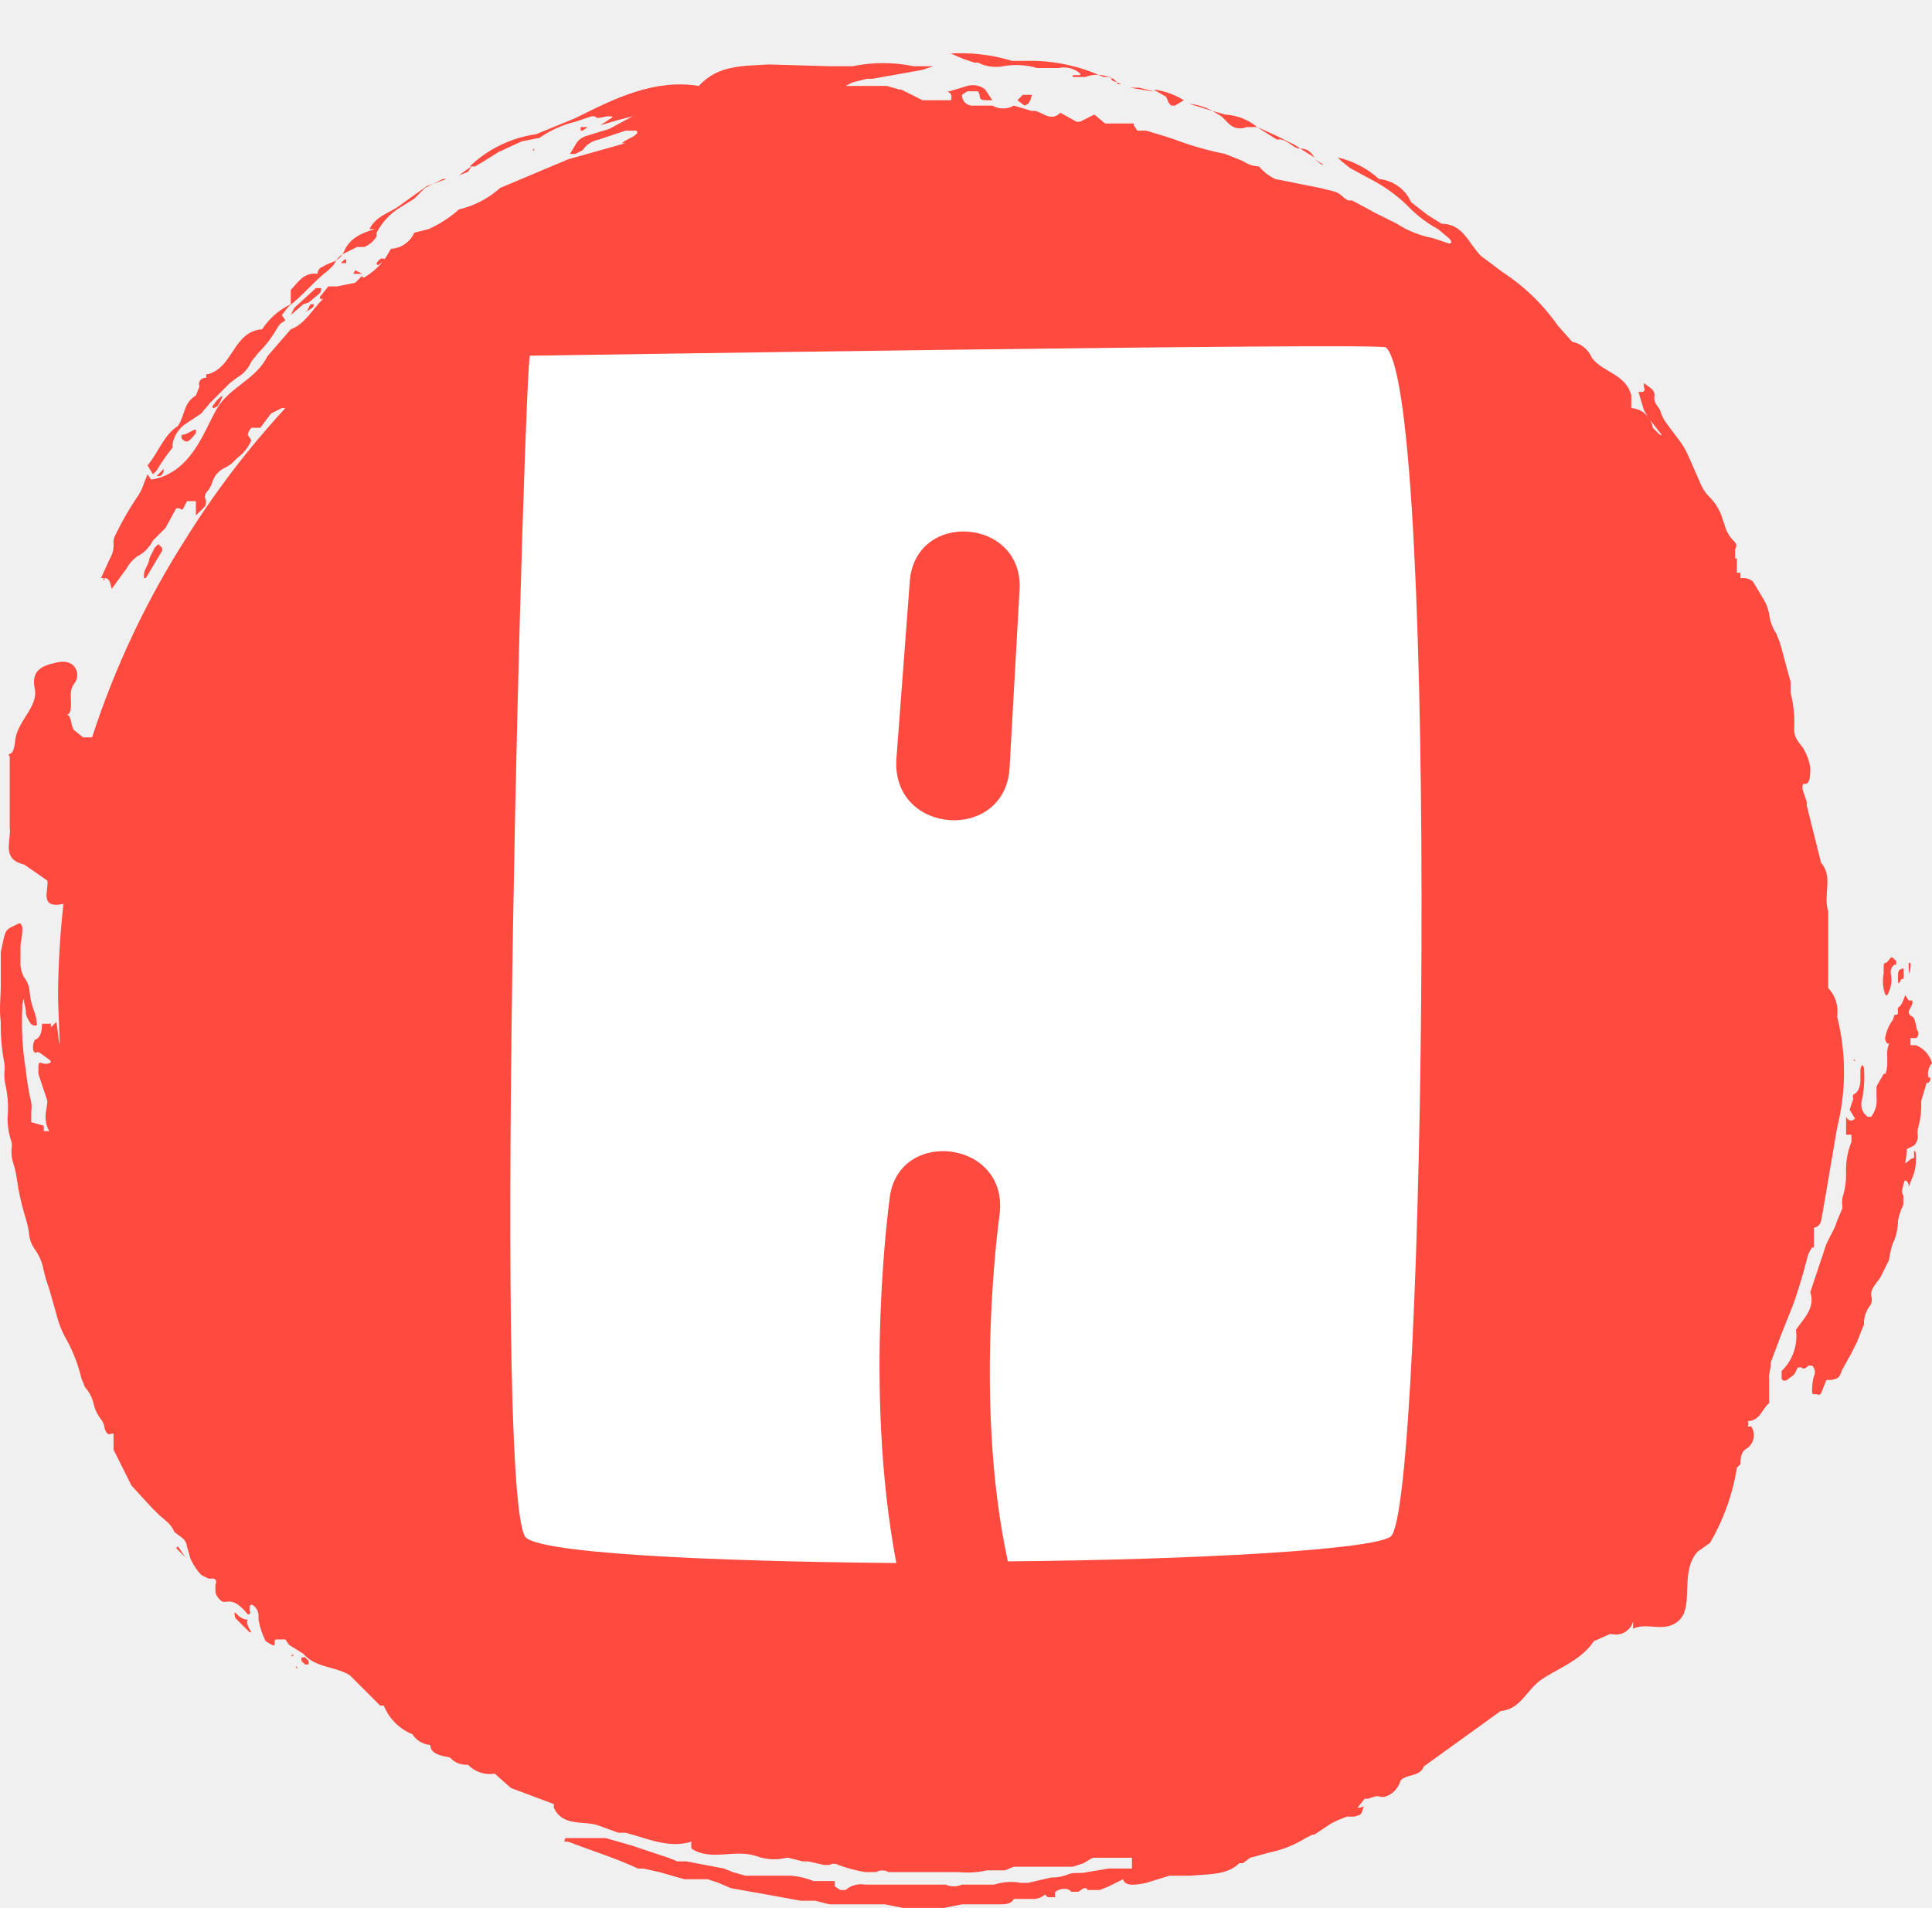
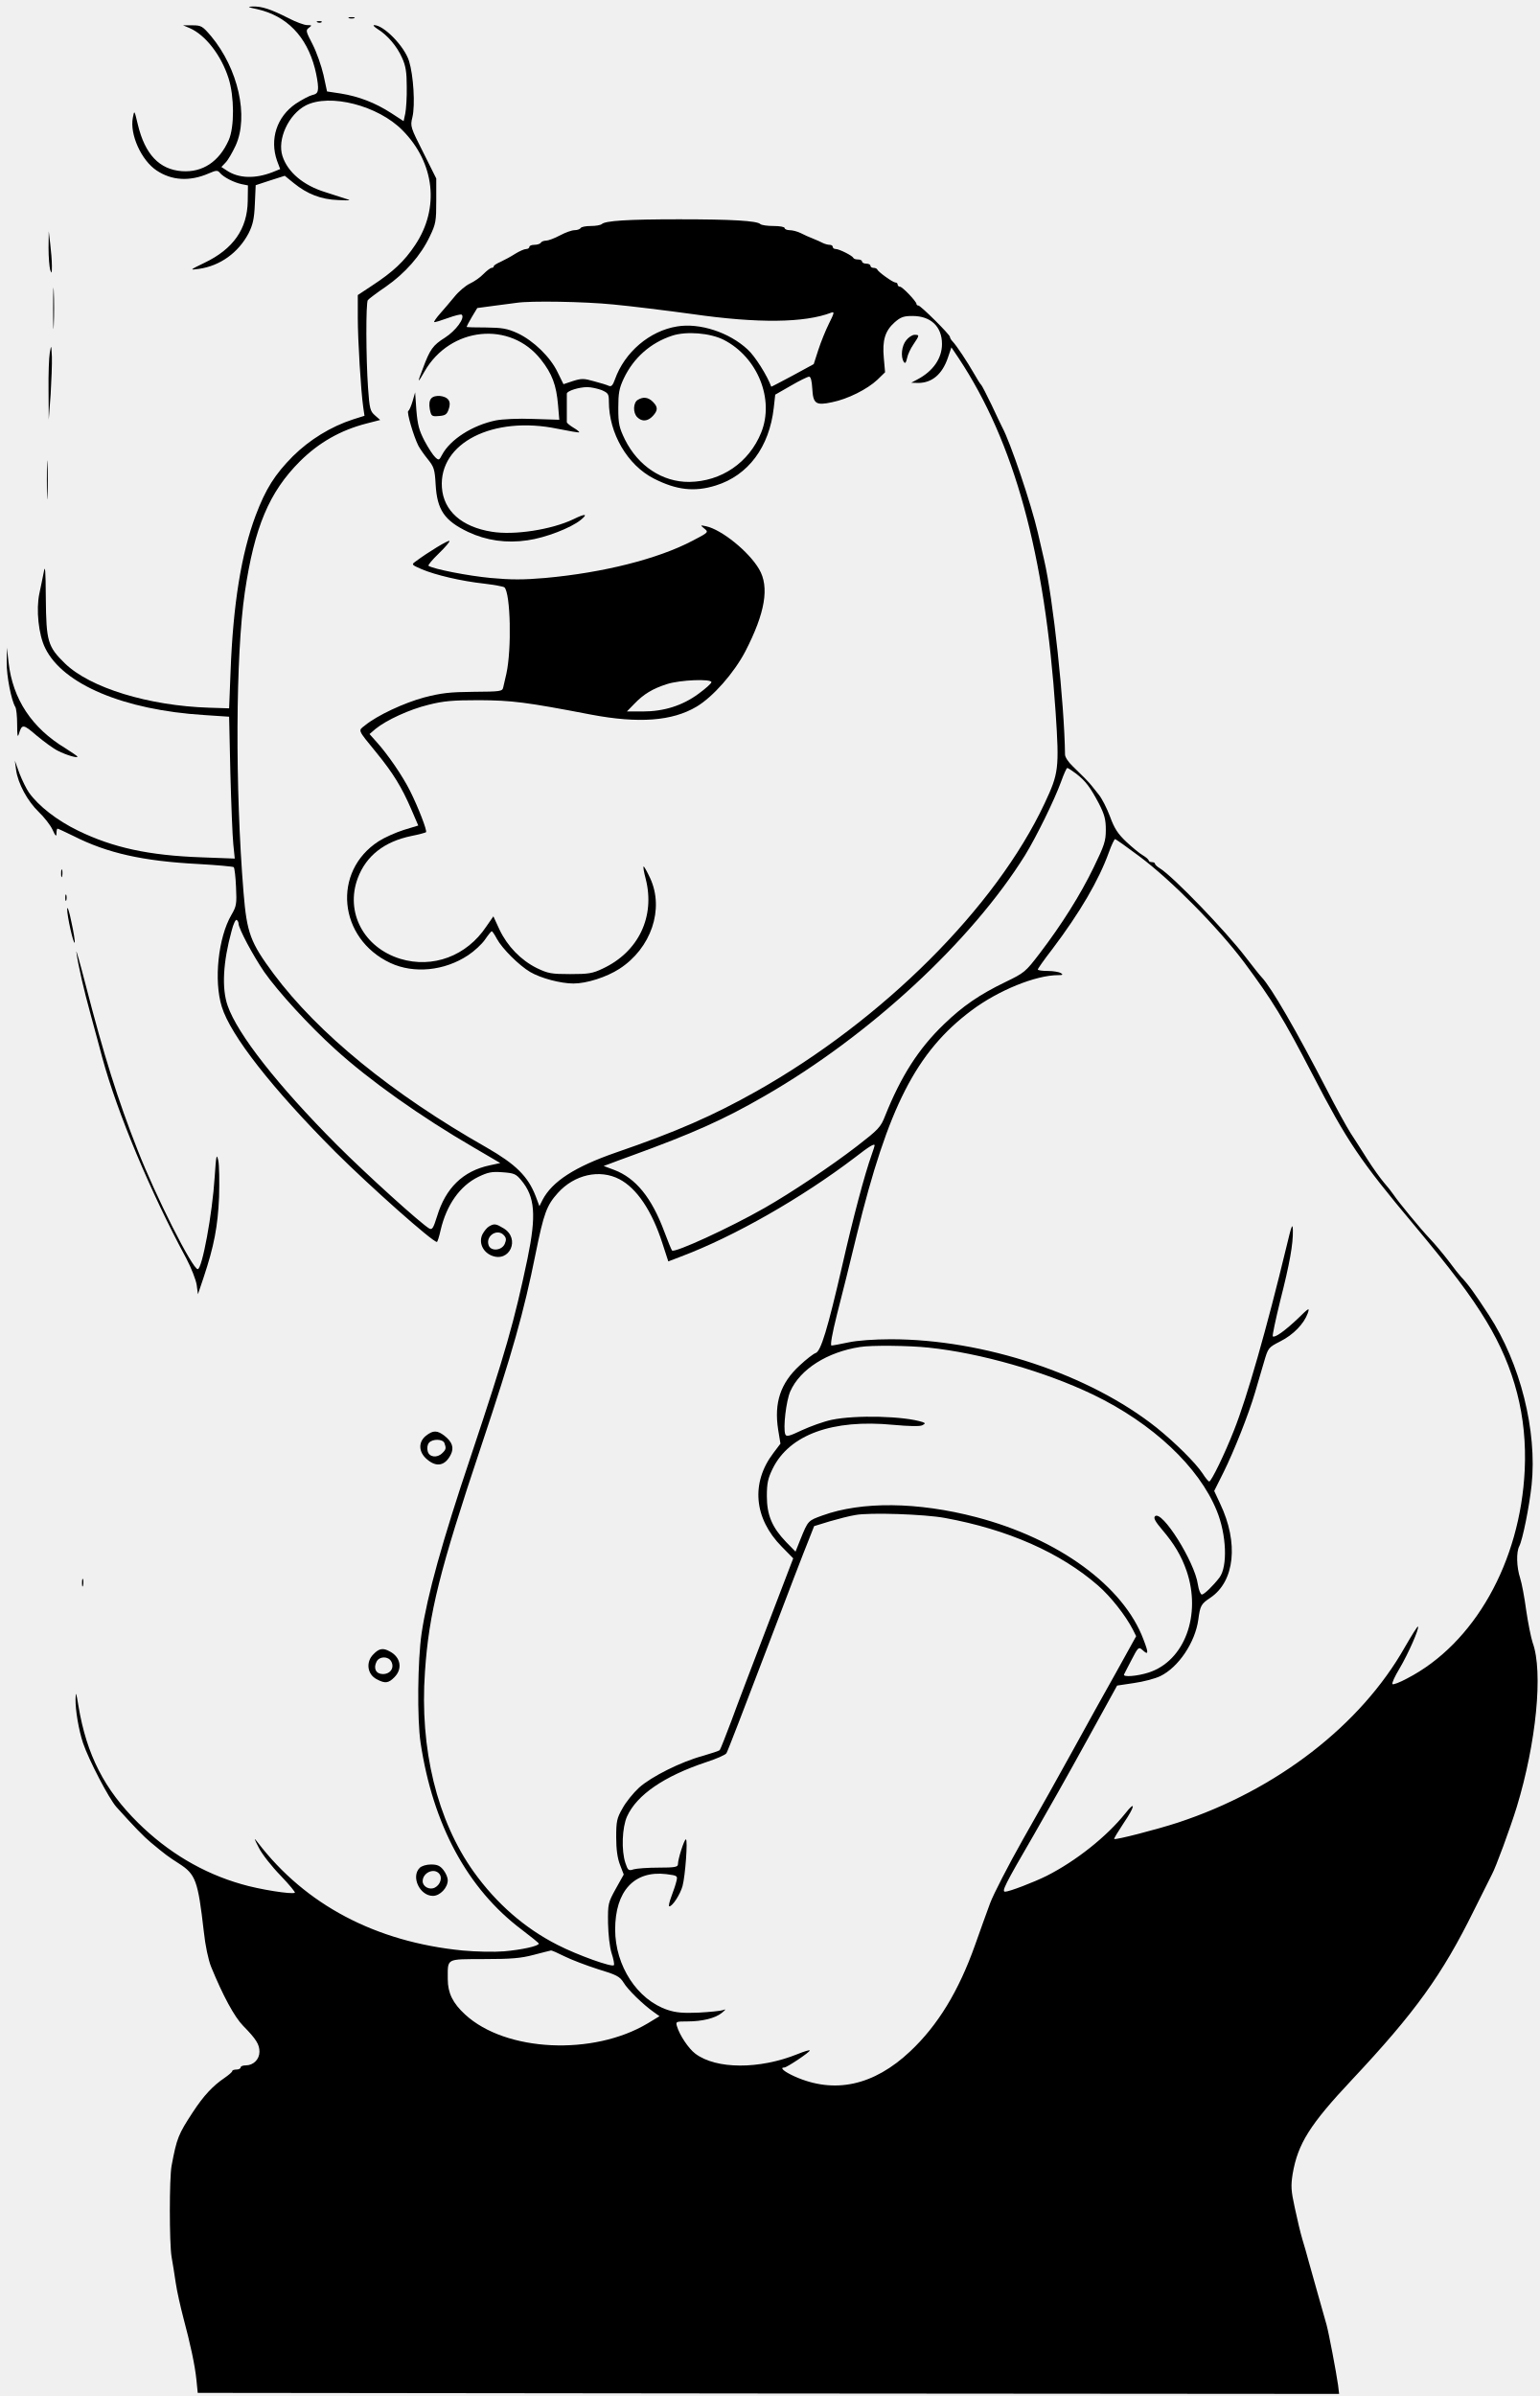
- <svg xmlns="http://www.w3.org/2000/svg" width="308.761" height="304.916" viewBox="0 0 106.008 104.687" class="css-1j8o68f" version="1.1" id="svg23">
-   <defs id="SvgjsDefs2684" />
-   <g id="SvgjsG2685" featurekey="rootContainer" transform="matrix(0.9820593,0,0,0.9820593,-0.05456052,0)" fill="#ff4a3f">
-     <g id="g17">
-       <path d="M19.8 15.3h.5l-.4-.2zm.5.1zm.8-.7c0 .1 0 .1.1.1l.4-.3c-.2-.1-.3-.1-.5.2zm.4-.2zm-4.1 2.3zm-.2.6l.3-.2c.1-.1.1-.2.1-.2h-.2l-.2.4c-.1-.1-.1 0 0 0zm2.2-2.9h-.1l-.2.2h.3zm-2.1 2.4l.6-.5c.1-.1.1-.2.1-.3h-.3l-1.2 1.1-.2.4.7-.6zm-1.1.8z" id="path3" />
-       <path d="M9.7 25v-.2a1.7 1.7 0 0 1 .7-1.1l.9-.6.5-.6.7-.7.4-.4.4-.3a1.9 1.9 0 0 0 .8-.9l.4-.5a5.9 5.9 0 0 0 1-1.3l.2-.3.3-.2-.2-.3.4-.5c.8-.6 1.4-1.4 2.2-2l.3-.3a1.4 1.4 0 0 1 .5-.6l.8-.4h.4a1.4 1.4 0 0 0 .7-.6V13a3.5 3.5 0 0 1 1.3-1.4l.8-.5.2-.2.4-.4 1-.5h.2l-1.1.4-1.4 1c-.6.5-1.4.6-1.8 1.4h.3c-.7.2-1.4.5-1.7 1.2s-.8.6-1.2.9a.4.4 0 0 0-.3.4c-.8-.1-1.1.5-1.5.9v.8a3.9 3.9 0 0 0-1.6 1.4c-1.6.1-1.6 2.1-3 2.5h-.1a.2.2 0 0 0 0 .2c-.3 0-.5.2-.4.5l-.2.5c-.7.4-.6 1.1-1 1.7-.8.5-1.1 1.5-1.7 2.2l.3.5.2-.2a11.6 11.6 0 0 1 .9-1.3zM53.9 3.3l.6.2h.2a2.2 2.2 0 0 0 1.4.2 4.1 4.1 0 0 1 1.9.1h1.2a1.4 1.4 0 0 1 1.2.3.1.1 0 0 1 0 .1H60a.1.1 0 0 0 0 .1h.7a1.8 1.8 0 0 1 1.3 0c.2 0 .1.1.2.2l.5.2h-.2c-.2-.4-.5-.4-.8-.4a9.7 9.7 0 0 0-4.3-.9h-.8A9.8 9.8 0 0 0 53 3h.2zm7.3 3.1zM50.3 4.7zm10.9 1.7h.2-.2zM19 14.7zm32.1-10zm17.6 2.2a.9.9 0 0 0 1 .2h.6a3.1 3.1 0 0 0-1.8-.7l-.7-.2.5.3zm-3.4-1.3c0 .1.1.2.2.3h.2l.5-.3a4.2 4.2 0 0 0-1.7-.6l.7.4zm7.4 2.7l.8.5c-.2-.3-.4-.5-.8-.5z" id="path5" />
-       <path d="M99 76.1l.6-1.6.6-1.5c.2-.5.6-1.8.8-2.6a1.7 1.7 0 0 1 .3-.7h.1v-1.1c.5-.1.4-.6.5-.9l.8-4.7a12.7 12.7 0 0 0 0-6.2 1.9 1.9 0 0 0-.5-1.6v-4.3c-.3-.9.3-1.9-.4-2.7L101 45a.4.4 0 0 0 0-.2l-.2-.6a.5.5 0 0 1 0-.4h.1c.3 0 .3-.5.3-.9a3 3 0 0 0-.4-1.1l-.3-.4a1.1 1.1 0 0 1-.2-.7 6.7 6.7 0 0 0-.2-2v-.6c-.2-.7-.4-1.5-.6-2.2l-.2-.5a2.5 2.5 0 0 1-.4-1.1 2.5 2.5 0 0 0-.3-.8l-.6-1a.8.8 0 0 0-.6-.2h-.1V32h-.2v-.8H97V31a.4.4 0 0 0 0-.1v-.2c.1-.2.1-.3-.1-.5a1.8 1.8 0 0 1-.4-.6l-.2-.6a2.9 2.9 0 0 0-.7-1.2 2.2 2.2 0 0 1-.5-.7l-.7-1.6a4.3 4.3 0 0 0-.6-1l-.6-.8a2.4 2.4 0 0 1-.4-.8l-.2-.3a.6.6 0 0 1-.1-.5.5.5 0 0 0-.2-.4l-.4-.3v.2c.1.2 0 .3-.1.3h-.2l.3 1 .3.5.7.9h-.1l-.2-.2-.2-.2a1.3 1.3 0 0 0-1.2-1.1v-.7c-.3-1.2-1.6-1.3-2.2-2.1a1.5 1.5 0 0 0-1.1-.9l-.8-.9a11.3 11.3 0 0 0-3.1-3l-.8-.6-.4-.3c-.7-.7-1-1.8-2.2-1.8l-.8-.5-.9-.7a2.2 2.2 0 0 0-1.8-1.3 5.1 5.1 0 0 0-2.3-1.2l.2.2.5.4 1.3.7a8.5 8.5 0 0 1 2.1 1.6 6.8 6.8 0 0 0 1.5 1.1l.6.5c.1.1.2.2.1.3H81l-.9-.3a5.6 5.6 0 0 1-2-.8l-1.2-.6-1.3-.7h-.2c-.3-.1-.4-.4-.8-.5l-.8-.2-2.5-.5a2.6 2.6 0 0 1-.9-.7 1.7 1.7 0 0 1-.9-.3l-1-.4a18.1 18.1 0 0 1-2.8-.8l-.6-.2-1-.3h-.5l-.2-.3v-.1h-1.6l-.6-.5-.4.2-.4.2h-.2l-.9-.5c-.6.6-1.1-.2-1.6-.1l-1-.3a1.2 1.2 0 0 1-1.2 0h-1.2a.6.6 0 0 1-.5-.6l.3-.2h.6a.7.7 0 0 1 .1.3c0 .2.2.2.5.2h.2l-.4-.6a1.1 1.1 0 0 0-1-.2l-1 .3H53c.3.2.2.3.2.5h-1.6l-.4-.2-.8-.4h-.1l-.7-.2h-2.3l.4-.2.8-.2h.3l1.7-.3 1.1-.2.6-.2h-1.1a8.4 8.4 0 0 0-3.4 0h-1.3L43 3.6c-1.4.1-2.8 0-3.9 1.2-2.5-.4-4.7.7-6.9 1.8l-2.2.9a6.7 6.7 0 0 0-3.7 1.8h.3l.5-.3.8-.5 1.3-.6 1-.2a6 6 0 0 1 2-.9l.9-.3h.2c.1.2.5 0 .7 0h.2c.1 0 .1.1 0 .1l-.6.4 1-.3.8-.2-1.3.7-1.3.4a1 1 0 0 0-.6.5l-.3.5h.3l.4-.2a1.4 1.4 0 0 1 .9-.6l1.5-.5h.5a.1.1 0 0 1 .1.2c-.2.2-.6.3-.8.5h.2l-3.2.9-3.8 1.6a5.2 5.2 0 0 1-2.3 1.2 6.6 6.6 0 0 1-1.7 1.1l-.8.2a1.5 1.5 0 0 1-1.3.9l-.3.5a3.7 3.7 0 0 1-1.2 1.1h-.1v-.1l-.2.2-.2.2-1 .2h-.5l-.4.5c-.1.1-.1.2 0 .2h.1c-.6.6-1 1.4-1.8 1.7L15 19.9c-.6 1.2-1.8 1.6-2.6 2.6s-1.4 3.9-3.9 4.3l-.2-.3-.2.5a2.7 2.7 0 0 1-.4.8 16.9 16.9 0 0 0-1.2 2.1.8.8 0 0 0-.1.5 1.4 1.4 0 0 1-.2.8l-.5 1.1h.2c.3 0 .3.3.4.6l.8-1.1a2.2 2.2 0 0 1 .6-.7 2 2 0 0 0 .9-.9l.3-.3.4-.4.6-1.1h.2c.1.1.1.1.2 0l.2-.4h.5v.8l.5-.5a.5.5 0 0 0 0-.5.4.4 0 0 1 .1-.3 1.5 1.5 0 0 0 .3-.5 1.3 1.3 0 0 1 .8-.9l.3-.2.3-.3a2.4 2.4 0 0 0 .8-1l-.2-.3c0-.1.1-.3.2-.4h.5l.6-.8.6-.3h.2a48.8 48.8 0 0 0-5.5 7.2h-.1.1a48.4 48.4 0 0 0-5.3 11.2h-.5l-.5-.4c-.2-.2-.1-.7-.4-.9h.1c.3-.5-.1-1.2.3-1.7s.1-1.4-.9-1.2-1.5.5-1.3 1.5-1 1.8-1.1 2.9-.5.5-.3.9v3.9c.1.8-.5 1.8.8 2.1l1.3.9c.1.5-.5 1.6.9 1.3a49.2 49.2 0 0 0-.3 5c0 1.1.1 2.2.1 3.3v-.4c-.1-.4-.1-.8-.2-1.3l-.3.3v-.2h-.5c0 .5-.1.8-.4.9a.9.9 0 0 0-.1.5c0 .1.1.3.2.2s.4.2.7.4-.2.3-.4.2-.2.1-.2.3v.3l.5 1.5c0 .3-.1.6-.1.9a1.7 1.7 0 0 0 .2.8h-.3v-.3l-.7-.2v-.6a1.5 1.5 0 0 0 0-.5 14.6 14.6 0 0 1-.3-1.8 16.6 16.6 0 0 1-.2-3.5.9.9 0 0 1 .1-.5v.2a2.9 2.9 0 0 1 .1.5.8.8 0 0 0 .1.4c.1.2.2.4.4.4s.1-.1.1-.2a2.1 2.1 0 0 0-.1-.5 4.2 4.2 0 0 1-.3-1.3 1.5 1.5 0 0 0-.3-.7 1.6 1.6 0 0 1-.2-.9v-.8c0-.3.1-.6.1-.9a.5.5 0 0 0-.1-.4h-.1c-.8.4-.7.2-1 1.6V55c0 .7-.1 1.4 0 2.1a10.8 10.8 0 0 0 .2 2.3 1.8 1.8 0 0 1 0 .5 3.1 3.1 0 0 0 .1.9 5.9 5.9 0 0 1 .1 1.3 3.9 3.9 0 0 0 .2 1.7 1.2 1.2 0 0 1 0 .4 2.1 2.1 0 0 0 .1.8 4.9 4.9 0 0 1 .2.9 14 14 0 0 0 .5 2.2 5 5 0 0 1 .2 1 1.7 1.7 0 0 0 .3.7 2.9 2.9 0 0 1 .5 1.2 8.5 8.5 0 0 0 .3 1l.4 1.4a5.4 5.4 0 0 0 .6 1.5 8.5 8.5 0 0 1 .8 2.1l.2.5a2.1 2.1 0 0 1 .5 1 2.1 2.1 0 0 0 .4.8 1 1 0 0 1 .2.5c.1.3.2.4.4.3h.1v.9l.5 1 .5 1 1.1 1.2.4.4c.3.3.7.5.9 1l.4.3a.7.7 0 0 1 .3.5l.2.7a3.3 3.3 0 0 0 .6.9l.4.2h.3a.2.2 0 0 1 .1.3 2.5 2.5 0 0 0 0 .5.9.9 0 0 0 .4.5h.2c.4-.1.8.2 1.2.7h.1c0-.1.1-.1 0-.2v-.2c0-.1.1-.2.2-.1a.7.7 0 0 1 .3.6v.2a4.3 4.3 0 0 0 .4 1.2c.5.3.5.3.5.1s0-.2.2-.2h.4l.2.3.8.5c.7.8 1.8.7 2.6 1.2l1.7 1.7h.2a2.9 2.9 0 0 0 1.6 1.6 1.3 1.3 0 0 0 1 .6c0 .5.6.6 1.1.7a1.2 1.2 0 0 0 .8.4h.2a1.7 1.7 0 0 0 1.5.5l.9.8 2.4.9v.2c.5 1.1 1.7.7 2.5 1l1.1.4h.4c1.2.3 2.4.9 3.7.5a.7.7 0 0 0 0 .4c1.1.7 2.4 0 3.6.4a2.9 2.9 0 0 0 1.7.1h.1l.8.2h.3l.9.2h.3a.5.5 0 0 1 .5 0 7.9 7.9 0 0 0 1.5.4h.6a.7.7 0 0 1 .7 0h3.9a5 5 0 0 0 1.6-.1h1l.5-.2H60l.6-.2.5-.3h2.2v.6H62l-1.2.2c-.4.1-.7 0-1 .1a2.4 2.4 0 0 1-1 .2l-1.3.3h-.4a3.1 3.1 0 0 0-1.5.1h-1.8a1.1 1.1 0 0 1-.9 0h-4.5a1.3 1.3 0 0 0-1.1.3H47l-.3-.2v-.3h-1.2a4.1 4.1 0 0 0-1.3-.3h-2.5l-.7-.2-.5-.2-2.1-.4h-.5l-.5-.2-2.1-.7-1.4-.4h-2.2c-.1 0-.1.1-.1.2h.2c1.3.5 2.6.9 3.9 1.5h.3l.9.2 1.4.4h1.3l.6.2.7.3 1.7.3 1.1.2 1.1.2h.8l.8.2h3.1l1 .2h2.3l1-.2H56c.4 0 .6-.1.7-.3h1a1 1 0 0 0 .8-.3c-.1.1 0 .1.1.2h.4v-.2c0-.1 0-.1.2-.2s.6-.1.7.1h.4l.3-.2c.2 0 .2 0 .2.1h.7l.5-.2.8-.4c.1.3.4.4 1.3.2l1.3-.4h1.2c.9-.1 2 0 2.7-.7h.2l.4-.3 1.1-.3a6.1 6.1 0 0 0 2-.8l.4-.2h.1l.9-.6.4-.2.5-.2h.4c.4-.1.4-.1.5-.4s0-.1-.2-.1h-.1l.4-.5h.2c.3-.1.5-.2.7-.1h.2a1.3 1.3 0 0 0 .9-.9c.3-.4 1.1-.2 1.3-.8l4.3-3.1c1.1-.1 1.4-1.1 2.2-1.7s2.3-1.1 3-2.2l.9-.4h.1a1 1 0 0 0 1.2-.7v.4c.8-.4 1.8.3 2.6-.5s0-2.7 1-3.8l.7-.5a12.1 12.1 0 0 0 1.5-4.2l.2-.2c0-.3 0-.7.4-.9a.9.9 0 0 0 .2-1.2h-.2a.3.3 0 0 0 0-.3c.7 0 .8-.7 1.2-1V77a.5.5 0 0 1 0-.2 3.8 3.8 0 0 0 .1-.7zM5.9 32.2z" id="path7" />
-       <path d="M26.4 9.3l-.3.2-.4.3.5-.2zm6.1-2h.1l.3-.2h-.4zm-2.6 1l-.1.1h.1v-.1zm-1.5 1.4zm1.3-.2zm-6.3 3.1zM9.2 26.2l-.4.4H9a.4.4 0 0 0 .2-.4zm3-3.5a2.1 2.1 0 0 0 .3-.6 1.5 1.5 0 0 0-.5.5c-.1.1-.1.2 0 .2zM11 24.2V24c-.2 0-.5.3-.8.3v.2c.3.3.4.2.8-.3zm3 66.2zM73.9 9.2h.1l-.5-.3zm-2.5-1.4c.5-.1.8.4 1.2.5h.1l-.3-.2-1-.5-1.1-.5.3.2zM52.8 3.1zm11.7 2h-.1l-1.2-.2h.5zm2 .7l1.3.4a3.3 3.3 0 0 0-1.3-.4zm-9 0a1 1 0 0 0 .2-.5h-.5l-.3.3.4.3zm9 1.6zM49.9 4.2zm2.9.7zM48.5 4zm13.8 2.1a.5.5 0 0 0 0 .1zm44.8 52.3h-.3V58h.3c.1 0 .2-.3.1-.4s-.1-.7-.3-.8a.3.3 0 0 1-.2-.3l.2-.4a.4.4 0 0 0 0-.2h-.2l-.2-.3c-.1.3-.2.6-.4.7a.5.5 0 0 0 0 .2c0 .1 0 .2-.1.2h-.1a1.1 1.1 0 0 1-.1.3 2.3 2.3 0 0 0-.4.9.4.4 0 0 0 .1.4h.1a1.7 1.7 0 0 0-.1.8v.4a1.8 1.8 0 0 1-.1.5h-.1l-.4.7v.6a1.5 1.5 0 0 1-.3 1.1h-.2l-.2-.2a.9.9 0 0 1-.1-.8 6.5 6.5 0 0 0 .1-1.7c0-.1-.1-.2-.1-.2a.5.5 0 0 0-.1.3v.6c0 .2-.1.6-.3.7s-.1.2-.1.3l-.2.6.3.5c-.2.2-.4.1-.5-.1v1h.3v.4a4.2 4.2 0 0 0-.3 1.4 3.3 3.3 0 0 0 0 .4 4 4 0 0 1-.2 1.3 2 2 0 0 0 0 .6l-.3.7a3.2 3.2 0 0 1-.3.7l-.3.6-.9 2.7c.3.9-.4 1.5-.8 2.1a2.7 2.7 0 0 1-.8 2.3v.4c0 .1.1.2.3.1l.4-.3.2-.4h.2c.1.1.2.1.4-.1h.2a.5.5 0 0 1 .1.6 2.9 2.9 0 0 0-.1.8c0 .1 0 .2.1.2h.2c.1.1.2 0 .3-.3l.2-.5h.3c.4-.1.4-.1.6-.6l.5-.9.3-.6.4-1a1.6 1.6 0 0 1 .3-1 .6.6 0 0 0 .1-.6c0-.2 0-.3.2-.6l.3-.4.5-1a4.7 4.7 0 0 1 .2-.9 3 3 0 0 0 .3-1.3 3.8 3.8 0 0 1 .3-.9v-.5c-.1-.2-.1-.2 0-.6s.1-.2.2-.2a.4.4 0 0 1 .1.3l.2-.5a2.3 2.3 0 0 0 .2-.9v-.3c0-.1 0-.3-.1-.3v.4c-.2 0-.3.2-.5.3a6.4 6.4 0 0 0 .1-.8l.4-.2a.7.7 0 0 0 .2-.6 1.4 1.4 0 0 1 0-.3 4.8 4.8 0 0 0 .2-1.4v-.2l.3-1h.1a.3.3 0 0 0 .1-.3h-.1a.9.9 0 0 1 .2-.8 1.5 1.5 0 0 0-.9-1zm-1.2 7.8zm-.2-9.9zm0 0zM9.1 30.8a.3.3 0 0 0 0-.2l-.2-.2-.2.2-.3.6c0 .3-.3.6-.3.9v.2h.1zm96.3 24.8h.1a1.7 1.7 0 0 0 .2-1.2.5.5 0 0 1 .2-.5h.1v-.2l-.2-.2h-.1c-.1.1-.2.3-.3.3s-.1.1-.1.3v.3a2.2 2.2 0 0 0 .1 1.2zM13.2 90.1c-.1 0 0 .2 0 .3l.8.8h.1c-.2-.3-.3-.6-.2-.7a.9.9 0 0 1-.5-.2zm.8.3zm92.3-35.7h.1a2 2 0 0 0 0-.6c-.3.1-.3.1-.3.6s.1.1.2 0z" id="path9" />
-       <path d="M106.7 62a.6.6 0 0 0 .1-.5c0-.1-.1-.2-.1-.1h-.2v.2c0 .4.1.5.2.4zm.1-8.2h-.1v.6a1 1 0 0 0 .1-.6zM17.1 92.6h-.2v.2l.2.2h.2v-.2zm86.6-33.3c0-.1 0-.1-.1-.1zM9.9 86.5l.5.5-.4-.6z" id="path11" />
-       <circle cx="10.5" cy="87.1" transform="rotate(-24.8 10.4 87.159)" id="circle13" />
-       <path d="M9.7 30.1h-.1v.2-.2h.1zm83.2-6.6l-.2-.3h-.1zm-14.7 77.1zM5.9 32.2zm-.1.2a.3.3 0 0 0 .1-.2v.2zm1.9-4.9zM61.5 2.4zm42.8 58.2v.1-.1zM16.4 92.5h-.1c.1.1.2 0 .1-.1zm.2.7h.1l-.1-.1v.1zm73.9-71.3zm15.2 34.4zM14.6 91.7zm92.1-37zm-.8 11.4zM34.6 0z" id="path15" />
-     </g>
-   </g>
-   <g id="SvgjsG2686" featurekey="nameFeature-0" transform="matrix(2.284354,0,0,2.284354,27.98006,-5.60952)" fill="#ffffff">
-     <path d="M9.6 16.48 l-0.32 4.24 c-0.08 1.8 2.6 1.96 2.72 0.2 l0.24 -4.28 c0.12 -1.76 -2.56 -1.96 -2.64 -0.16 z M0.48 11 l0 0 c0.04 0 20.48 -0.32 20.56 -0.2 c1.28 1.12 0.96 27.8 0.12 28.56 c-0.4 0.32 -4.64 0.56 -9.2 0.6 c-0.84 -3.84 -0.2 -8.32 -0.2 -8.32 c0.24 -1.8 -2.44 -2.12 -2.64 -0.4 c0 0.04 -0.64 4.52 0.16 8.76 c-4.56 -0.04 -8.68 -0.24 -8.92 -0.64 c-0.8 -1.44 0 -28.28 0.12 -28.36 z" id="path20" />
+ <svg xmlns="http://www.w3.org/2000/svg" version="1.0" width="736pt" height="1145pt" viewBox="0 0 736 1145" preserveAspectRatio="xMidYMid meet">
+   <g transform="translate(0,1145) scale(0.1,-0.1)" fill="#000000" stroke="none">
+     <path d="M1230 11406 c140 -32 235 -129 275 -283 8 -31 15 -72 15 -89 0 -26 -5 -33 -27 -38 -16 -4 -51 -23 -80 -42 -90 -62 -125 -169 -89 -272 l15 -40 -37 -15 c-83 -32 -161 -30 -218 8 l-26 17 20 21 c12 12 33 49 48 81 64 140 12 368 -117 523 -41 48 -47 52 -89 52 l-45 0 31 -13 c76 -33 151 -130 186 -239 28 -87 29 -234 1 -297 -46 -103 -125 -155 -224 -148 -107 8 -176 80 -210 222 -17 71 -17 71 -24 34 -16 -80 41 -205 114 -253 72 -48 158 -53 248 -14 37 16 43 16 54 3 16 -20 66 -46 104 -54 l30 -6 -1 -75 c-2 -133 -69 -229 -207 -295 -72 -35 -72 -35 -27 -29 101 14 189 77 238 170 20 40 27 68 30 140 l4 90 70 23 69 22 43 -35 c64 -52 130 -78 211 -81 63 -3 66 -2 35 7 -19 6 -63 20 -96 31 -104 32 -179 95 -204 172 -26 80 29 199 111 242 115 59 346 0 463 -119 154 -156 178 -372 60 -548 -51 -77 -105 -128 -206 -194 l-68 -45 0 -108 c0 -108 15 -352 26 -428 l6 -41 -54 -17 c-108 -35 -209 -98 -288 -176 -87 -88 -130 -156 -178 -283 -69 -184 -108 -426 -120 -744 l-7 -178 -95 3 c-289 9 -570 95 -690 212 -82 80 -89 105 -91 310 -1 138 -3 165 -10 125 -5 -27 -15 -73 -21 -102 -16 -76 -4 -196 28 -260 84 -173 376 -296 759 -320 l120 -8 6 -270 c4 -148 10 -301 14 -339 l7 -69 -159 6 c-252 9 -422 46 -589 127 -101 49 -190 118 -236 183 -12 17 -32 58 -45 91 l-22 61 6 -45 c9 -64 54 -148 108 -200 26 -25 56 -63 66 -85 14 -31 19 -35 19 -17 0 12 2 22 5 22 3 0 37 -16 76 -35 162 -82 331 -120 598 -134 89 -5 165 -12 168 -15 4 -4 9 -46 11 -95 4 -81 2 -92 -22 -133 -63 -108 -85 -314 -46 -439 42 -137 241 -391 544 -695 167 -166 463 -429 484 -429 3 0 11 26 18 57 28 120 92 211 180 254 46 22 64 26 116 22 55 -4 64 -8 89 -38 66 -79 73 -167 30 -375 -63 -300 -104 -445 -271 -945 -137 -407 -208 -664 -235 -845 -19 -129 -22 -408 -5 -523 59 -392 224 -698 483 -893 45 -34 82 -64 82 -67 0 -12 -84 -30 -166 -37 -47 -4 -134 -2 -199 4 -414 41 -750 218 -978 516 -20 26 -19 22 5 -25 15 -30 62 -90 104 -133 41 -43 72 -80 68 -82 -14 -9 -171 16 -255 41 -185 53 -351 152 -494 293 -161 159 -246 325 -285 558 -11 67 -13 72 -14 34 -1 -53 15 -148 36 -211 28 -82 123 -264 159 -305 82 -91 131 -142 165 -170 71 -59 82 -67 135 -101 79 -51 90 -80 118 -324 7 -67 22 -137 35 -169 56 -137 111 -239 153 -282 63 -64 78 -89 78 -124 0 -36 -29 -65 -65 -65 -14 0 -25 -4 -25 -10 0 -5 -9 -10 -20 -10 -11 0 -20 -3 -20 -7 0 -5 -17 -19 -37 -33 -56 -38 -99 -84 -151 -163 -70 -107 -77 -124 -102 -257 -11 -58 -11 -369 0 -435 5 -27 14 -84 20 -125 6 -41 23 -115 36 -165 33 -123 56 -228 63 -300 l6 -60 2728 -3 2727 -2 -5 42 c-9 63 -44 248 -55 288 -5 19 -24 85 -41 145 -17 61 -37 133 -45 160 -7 28 -21 75 -30 105 -9 30 -25 98 -36 150 -18 82 -19 104 -10 162 25 144 82 235 283 449 303 323 431 501 583 809 42 85 81 163 86 172 18 32 88 222 119 323 93 305 127 646 76 785 -8 24 -22 94 -31 155 -8 60 -21 130 -29 154 -17 52 -19 124 -4 152 16 31 48 189 59 293 27 258 -54 581 -204 811 -70 107 -97 145 -133 183 -7 7 -34 41 -59 75 -26 34 -66 82 -90 107 -47 50 -150 175 -174 211 -8 12 -29 39 -46 58 -17 20 -53 70 -79 111 -26 41 -62 98 -80 125 -18 28 -70 122 -115 210 -147 284 -263 485 -311 536 -8 8 -41 50 -75 94 -96 126 -348 387 -410 425 -13 8 -24 18 -24 22 0 5 -7 8 -15 8 -8 0 -15 4 -15 8 0 4 -12 15 -27 24 -16 9 -51 38 -80 65 -40 38 -57 63 -78 121 -15 40 -39 87 -54 105 -14 18 -30 38 -36 45 -13 16 -43 47 -89 91 -20 19 -36 43 -36 55 -3 244 -57 748 -100 931 -5 22 -19 81 -30 130 -32 138 -131 431 -170 503 -5 9 -28 58 -51 107 -24 50 -46 92 -49 95 -4 3 -20 28 -35 55 -32 56 -83 133 -102 153 -7 7 -13 17 -13 22 0 11 -140 150 -151 150 -5 0 -9 3 -9 8 -1 12 -67 82 -79 82 -6 0 -11 5 -11 10 0 6 -5 10 -11 10 -11 0 -82 50 -87 63 -2 4 -10 7 -18 7 -8 0 -14 5 -14 10 0 6 -9 10 -20 10 -11 0 -20 5 -20 10 0 6 -9 10 -19 10 -11 0 -21 3 -23 8 -4 10 -67 42 -84 42 -8 0 -14 5 -14 10 0 6 -7 10 -15 10 -8 0 -23 4 -33 9 -9 5 -30 14 -47 21 -16 6 -43 18 -58 26 -16 8 -40 14 -53 14 -13 0 -24 5 -24 10 0 6 -24 10 -53 10 -29 0 -57 4 -63 9 -15 16 -138 23 -389 23 -245 0 -353 -7 -369 -23 -6 -5 -29 -9 -52 -9 -24 0 -46 -4 -49 -10 -3 -5 -16 -10 -29 -10 -13 0 -44 -11 -70 -25 -26 -14 -56 -25 -66 -25 -10 0 -22 -4 -25 -10 -3 -5 -17 -10 -31 -10 -13 0 -24 -4 -24 -10 0 -5 -7 -10 -15 -10 -9 0 -32 -10 -53 -23 -20 -13 -52 -30 -69 -38 -18 -8 -33 -17 -33 -21 0 -5 -5 -8 -10 -8 -6 0 -23 -13 -39 -29 -15 -16 -45 -37 -65 -46 -21 -10 -54 -38 -74 -63 -20 -24 -51 -61 -69 -81 -17 -19 -30 -38 -28 -40 3 -2 32 7 65 19 33 12 64 20 67 16 16 -16 -29 -77 -81 -110 -57 -36 -71 -55 -105 -147 -28 -72 -26 -74 8 -14 123 214 410 243 556 57 54 -68 74 -123 82 -217 l6 -71 -125 4 c-71 3 -147 -1 -178 -7 -112 -23 -218 -91 -257 -164 -14 -27 -16 -28 -33 -12 -10 9 -33 44 -51 78 -26 50 -33 76 -39 146 l-6 86 -12 -42 c-7 -23 -16 -45 -21 -47 -8 -6 26 -122 49 -167 7 -13 27 -42 45 -64 29 -36 33 -48 37 -120 7 -122 42 -173 155 -227 87 -41 183 -55 284 -40 86 12 207 59 254 97 37 30 23 32 -34 4 -104 -50 -284 -78 -391 -60 -144 23 -230 100 -238 211 -15 213 244 345 553 281 54 -11 101 -19 103 -17 2 2 -10 12 -27 22 -17 10 -31 22 -32 26 0 4 0 35 0 68 0 33 0 64 0 69 1 13 58 31 98 31 18 0 49 -7 68 -14 32 -14 35 -19 35 -55 0 -152 89 -304 215 -368 108 -55 194 -65 296 -33 155 48 256 184 277 371 l7 63 75 43 c41 24 80 43 87 43 8 0 13 -21 15 -56 4 -74 17 -83 95 -66 75 15 168 62 216 107 l37 36 -6 68 c-8 85 6 130 52 171 29 25 43 30 85 30 88 0 141 -51 141 -134 0 -69 -43 -130 -117 -169 l-30 -16 33 -1 c66 0 115 41 142 120 l17 50 35 -52 c266 -402 412 -934 463 -1690 18 -272 15 -293 -53 -438 -233 -496 -772 -1034 -1377 -1375 -208 -117 -381 -193 -672 -293 -196 -68 -304 -138 -350 -226 l-15 -30 -18 48 c-37 95 -95 152 -234 232 -453 257 -805 545 -1018 830 -112 151 -128 195 -144 388 -41 501 -38 1136 6 1435 46 312 116 479 264 627 90 89 193 148 317 180 l66 17 -25 22 c-23 20 -26 32 -33 131 -10 142 -11 406 -1 420 4 5 43 35 86 64 92 64 167 149 210 240 29 60 31 73 31 171 l0 106 -62 124 c-61 121 -63 125 -52 169 14 58 5 200 -16 268 -22 71 -121 172 -167 172 -7 0 1 -9 17 -19 47 -29 92 -82 116 -136 18 -39 23 -69 23 -140 1 -49 -3 -107 -7 -127 l-8 -37 -60 39 c-76 49 -154 79 -240 93 l-66 10 -17 79 c-10 43 -33 109 -52 146 -32 62 -34 67 -18 79 16 12 15 13 -8 13 -14 0 -54 15 -89 33 -84 43 -128 57 -170 56 -29 -1 -26 -3 21 -13z m1701 -1411 c85 -8 255 -29 379 -46 314 -45 536 -42 663 7 16 6 14 -2 -11 -52 -16 -32 -39 -89 -51 -126 l-22 -68 -101 -55 c-56 -30 -102 -54 -102 -53 -18 51 -78 147 -113 178 -88 82 -229 128 -337 110 -131 -21 -251 -123 -297 -253 -10 -28 -17 -36 -29 -31 -8 4 -40 14 -71 22 -49 14 -60 14 -101 1 l-45 -15 -28 57 c-34 72 -115 151 -192 187 -49 22 -72 26 -150 27 -51 0 -93 1 -93 3 0 2 11 23 25 47 l26 43 82 11 c45 6 93 12 107 14 64 10 322 6 461 -8z m528 -169 c162 -83 243 -284 179 -443 -58 -144 -191 -234 -344 -236 -128 -1 -244 76 -307 202 -28 58 -32 75 -32 151 0 71 4 94 26 141 47 99 128 171 232 205 67 22 181 13 246 -20z m1684 -2073 c46 -36 67 -64 109 -143 27 -53 33 -76 33 -126 0 -53 -7 -74 -58 -179 -64 -132 -152 -272 -258 -411 -68 -89 -73 -93 -164 -137 -124 -60 -204 -115 -293 -201 -122 -117 -206 -249 -282 -439 -21 -54 -32 -65 -134 -144 -123 -95 -318 -225 -441 -295 -170 -97 -430 -216 -443 -204 -3 3 -20 44 -37 90 -61 164 -137 256 -239 295 l-51 19 30 11 c17 7 62 23 100 37 297 108 445 174 640 287 501 288 988 739 1244 1150 54 88 141 265 172 351 13 36 26 66 30 66 3 0 22 -12 42 -27z m302 -395 c153 -114 378 -342 502 -508 135 -182 186 -265 325 -533 166 -321 228 -413 487 -722 176 -211 270 -335 345 -459 135 -223 195 -456 183 -711 -21 -440 -241 -830 -562 -996 -35 -19 -67 -31 -70 -27 -4 4 11 37 34 75 42 71 95 192 88 200 -3 2 -30 -42 -62 -97 -211 -374 -614 -685 -1086 -840 -98 -32 -298 -84 -304 -78 -2 2 19 36 46 77 54 79 58 110 7 45 -88 -110 -235 -227 -375 -298 -62 -31 -180 -76 -199 -76 -18 0 -3 31 136 270 59 102 173 304 253 450 l146 265 80 12 c44 6 101 21 126 33 87 42 167 161 182 270 9 67 13 75 58 105 116 78 136 262 46 450 l-28 60 45 90 c50 101 119 275 150 380 11 39 30 103 42 143 21 72 21 72 79 102 62 31 113 84 131 134 10 29 6 27 -47 -25 -61 -58 -111 -94 -120 -85 -3 3 13 78 35 168 47 184 62 273 61 338 -1 38 -6 26 -30 -75 -95 -394 -189 -723 -251 -879 -45 -115 -109 -246 -119 -246 -3 0 -18 17 -31 38 -35 53 -133 149 -221 220 -321 255 -825 422 -1270 422 -78 0 -161 -6 -202 -15 -38 -8 -75 -15 -81 -15 -7 0 3 56 26 148 21 81 64 253 95 382 149 609 284 874 549 1072 127 95 306 168 413 168 22 0 25 2 13 10 -8 5 -36 10 -62 10 -27 0 -48 3 -48 7 0 4 31 48 69 97 132 175 222 328 271 464 12 34 26 62 29 62 4 0 56 -37 116 -82z m-4305 -321 c0 -24 69 -153 123 -232 65 -93 214 -256 339 -369 164 -149 408 -322 661 -469 l128 -75 -51 -11 c-127 -27 -210 -108 -251 -243 -18 -57 -23 -66 -37 -59 -39 22 -299 257 -442 400 -281 282 -475 529 -522 665 -29 83 -22 209 19 358 8 32 19 55 24 52 5 -3 9 -11 9 -17z m3040 -1061 c0 -2 -6 -22 -14 -44 -33 -92 -89 -302 -140 -527 -71 -308 -103 -413 -128 -421 -10 -3 -45 -30 -77 -60 -91 -84 -122 -178 -102 -306 l11 -67 -34 -45 c-108 -142 -93 -312 40 -447 l55 -56 -124 -324 c-68 -178 -146 -382 -172 -454 -27 -71 -51 -133 -55 -138 -3 -4 -40 -16 -81 -28 -104 -28 -246 -99 -305 -152 -27 -25 -63 -69 -79 -99 -27 -47 -30 -62 -30 -138 0 -58 6 -100 18 -131 l18 -47 -38 -68 c-37 -67 -38 -72 -37 -164 1 -56 8 -115 17 -144 9 -27 14 -53 11 -57 -7 -12 -174 48 -268 96 -158 80 -293 198 -402 350 -175 245 -259 588 -233 956 19 281 70 484 269 1079 150 449 203 637 260 920 39 193 53 230 106 289 79 88 200 115 294 66 83 -43 156 -151 206 -307 l28 -86 60 23 c255 96 577 280 831 473 72 56 95 69 95 58z m258 -966 c249 -26 558 -115 787 -225 284 -137 505 -345 590 -554 47 -114 53 -267 13 -320 -29 -38 -73 -81 -84 -81 -6 0 -15 21 -19 48 -15 108 -172 358 -205 326 -8 -8 1 -25 35 -65 57 -67 91 -124 116 -196 72 -211 -10 -431 -182 -486 -53 -17 -123 -23 -117 -9 2 4 18 36 36 70 31 60 34 63 51 48 30 -28 32 -18 6 49 -95 255 -406 482 -800 585 -279 73 -546 76 -734 8 -69 -25 -69 -24 -105 -113 l-24 -60 -45 46 c-67 70 -92 129 -92 219 0 62 5 85 28 132 80 162 285 237 576 209 78 -7 128 -8 139 -2 15 8 15 10 2 15 -88 29 -320 35 -435 11 -38 -8 -102 -31 -143 -50 -61 -29 -74 -32 -79 -19 -11 30 4 159 24 205 47 106 177 188 333 212 53 9 235 7 328 -3z m78 -814 c301 -55 552 -166 732 -323 61 -53 132 -144 166 -210 l16 -32 -93 -168 c-52 -92 -145 -260 -207 -373 -62 -113 -170 -306 -241 -430 -70 -124 -141 -262 -157 -305 -16 -44 -49 -134 -72 -200 -78 -220 -178 -384 -310 -508 -174 -164 -362 -205 -552 -120 -51 23 -74 43 -49 43 12 0 121 73 121 81 0 4 -26 -4 -58 -17 -183 -74 -390 -73 -489 2 -32 24 -75 88 -88 132 -6 21 -4 22 50 22 71 0 133 15 165 41 20 17 21 19 5 13 -11 -4 -63 -9 -117 -12 -73 -3 -108 0 -147 13 -145 48 -251 211 -251 384 0 184 91 283 244 265 54 -7 55 -8 49 -33 -3 -14 -14 -47 -24 -73 -10 -27 -15 -48 -10 -48 15 0 52 57 63 97 13 47 26 223 16 223 -8 0 -38 -94 -38 -119 0 -13 -15 -16 -92 -16 -51 0 -105 -4 -119 -8 -25 -8 -28 -6 -40 30 -20 60 -16 170 8 223 47 103 177 192 378 259 49 16 93 35 97 43 5 7 89 225 187 483 98 259 191 500 206 536 l26 66 75 23 c41 12 96 26 122 30 67 13 332 4 428 -14z m-1818 -2095 c32 -16 103 -43 159 -61 89 -27 105 -35 123 -64 20 -34 93 -105 144 -141 l28 -20 -56 -34 c-260 -156 -679 -137 -873 42 -59 54 -83 103 -83 169 0 102 -11 95 173 96 130 0 177 4 237 20 41 11 79 20 83 21 4 1 33 -12 65 -28z" />
+     <path d="M3048 9539 c-22 -13 -24 -62 -2 -83 22 -22 50 -20 74 6 25 27 25 43 0 68 -22 22 -46 25 -72 9z" />
+     <path d="M1668 11363 c6 -2 18 -2 25 0 6 3 1 5 -13 5 -14 0 -19 -2 -12 -5z" />
+     <path d="M1518 11343 c7 -3 16 -2 19 1 4 3 -2 6 -13 5 -11 0 -14 -3 -6 -6z" />
+     <path d="M232 10265 c0 -44 4 -91 8 -105 7 -20 8 -17 8 20 0 25 -4 72 -8 105 l-7 60 -1 -80z" />
+     <path d="M254 9975 c0 -88 2 -123 3 -77 2 46 2 118 0 160 -1 42 -3 5 -3 -83z" />
+     <path d="M4331 9824 c-22 -27 -27 -78 -12 -103 7 -10 11 -5 16 17 3 17 17 47 31 67 29 43 29 45 5 45 -11 0 -29 -12 -40 -26z" />
+     <path d="M238 9765 c-4 -22 -7 -103 -6 -180 l1 -140 9 120 c4 66 7 147 6 180 -3 58 -3 59 -10 20z" />
+     <path d="M2061 9546 c-9 -10 -11 -28 -7 -51 7 -34 9 -36 44 -33 30 2 38 8 46 31 7 19 7 34 0 45 -15 23 -67 27 -83 8z" />
+     <path d="M224 9155 c0 -82 2 -115 3 -72 2 43 2 110 0 150 -1 40 -3 5 -3 -78z" />
+     <path d="M3365 8925 c23 -18 22 -19 -55 -59 -165 -87 -428 -153 -704 -178 -105 -9 -163 -9 -261 0 -107 10 -271 42 -297 58 -4 3 18 29 49 59 31 30 54 57 51 60 -5 5 -100 -52 -163 -99 -19 -14 -18 -15 30 -36 66 -28 189 -57 299 -69 49 -6 93 -14 97 -18 29 -29 35 -296 9 -413 -6 -25 -12 -54 -15 -65 -4 -19 -13 -20 -142 -21 -114 -1 -155 -6 -236 -27 -96 -26 -223 -85 -282 -133 -34 -27 -39 -17 55 -132 79 -97 120 -164 165 -268 l34 -79 -69 -21 c-38 -12 -92 -36 -120 -54 -224 -144 -194 -465 56 -582 112 -52 258 -38 371 37 29 19 66 53 81 75 15 22 29 39 32 40 3 0 14 -16 25 -37 25 -46 106 -127 159 -158 51 -30 146 -55 207 -55 62 0 157 30 219 70 152 98 216 286 147 434 -15 32 -29 57 -31 55 -3 -2 2 -29 10 -59 46 -180 -34 -349 -206 -429 -48 -23 -68 -26 -155 -26 -90 0 -106 3 -160 29 -76 38 -140 104 -178 184 l-29 63 -34 -49 c-94 -141 -256 -201 -411 -154 -175 54 -264 223 -203 386 40 106 126 174 256 201 36 7 68 16 70 18 7 6 -38 121 -76 197 -36 72 -106 174 -160 234 l-34 38 29 25 c52 42 162 93 253 115 71 18 115 22 242 22 157 -1 223 -9 535 -69 228 -43 388 -31 504 38 79 47 179 161 233 264 95 184 116 308 66 393 -49 84 -179 189 -253 205 -29 6 -29 6 -10 -10z m35 -735 c0 -6 -27 -30 -61 -55 -77 -57 -166 -85 -267 -85 l-76 0 35 36 c45 47 88 73 157 95 62 20 212 26 212 9z" />
+     <path d="M32 8285 c-1 -64 22 -182 41 -213 5 -7 9 -45 9 -85 0 -51 2 -64 8 -45 15 49 20 49 85 -7 36 -30 81 -63 102 -73 39 -20 93 -36 93 -28 0 3 -26 20 -57 40 -161 97 -252 235 -272 410 l-8 71 -1 -70z" />
+     <path d="M292 7275 c0 -16 2 -22 5 -12 2 9 2 23 0 30 -3 6 -5 -1 -5 -18z" />
+     <path d="M312 7160 c0 -14 2 -19 5 -12 2 6 2 18 0 25 -3 6 -5 1 -5 -13z" />
+     <path d="M321 7106 c-1 -31 31 -174 36 -160 2 5 -5 50 -16 99 -10 50 -19 77 -20 61z" />
+     <path d="M365 6900 c9 -65 34 -174 70 -305 19 -71 44 -161 54 -200 72 -264 231 -644 402 -960 23 -44 45 -100 49 -125 l6 -45 27 80 c50 150 68 244 74 385 2 74 1 153 -4 175 -8 35 -10 24 -17 -80 -11 -175 -60 -440 -81 -440 -25 0 -201 348 -288 571 -94 238 -161 452 -248 789 -27 105 -47 174 -44 155z" />
+     <path d="M2337 5589 c-9 -5 -23 -22 -31 -37 -19 -38 0 -84 43 -102 87 -36 139 81 58 130 -36 22 -45 24 -70 9z m73 -44 c10 -12 10 -21 2 -40 -15 -32 -67 -36 -77 -5 -15 46 45 82 75 45z" />
+     <path d="M2036 4589 c-38 -30 -36 -79 5 -113 45 -39 86 -31 113 22 17 33 8 61 -30 91 -34 26 -54 27 -88 0z m88 -35 c9 -24 8 -31 -10 -48 -25 -25 -63 -20 -70 9 -4 15 -1 32 6 40 17 20 66 19 74 -1z" />
+     <path d="M392 3885 c0 -16 2 -22 5 -12 2 9 2 23 0 30 -3 6 -5 -1 -5 -18z" />
+     <path d="M1785 3545 c-38 -37 -30 -97 16 -120 39 -21 56 -19 84 10 40 40 30 96 -22 123 -32 18 -51 15 -78 -13z m85 -35 c16 -30 -4 -60 -40 -60 -33 0 -47 27 -30 60 14 26 56 26 70 0z" />
+     <path d="M2006 2524 c-43 -42 0 -134 63 -134 34 0 71 39 71 75 0 12 -9 34 -21 49 -16 20 -29 26 -59 26 -22 0 -45 -7 -54 -16z m94 -29 c15 -18 4 -52 -21 -65 -25 -14 -59 4 -59 30 0 41 55 66 80 35z" />
  </g>
</svg>
